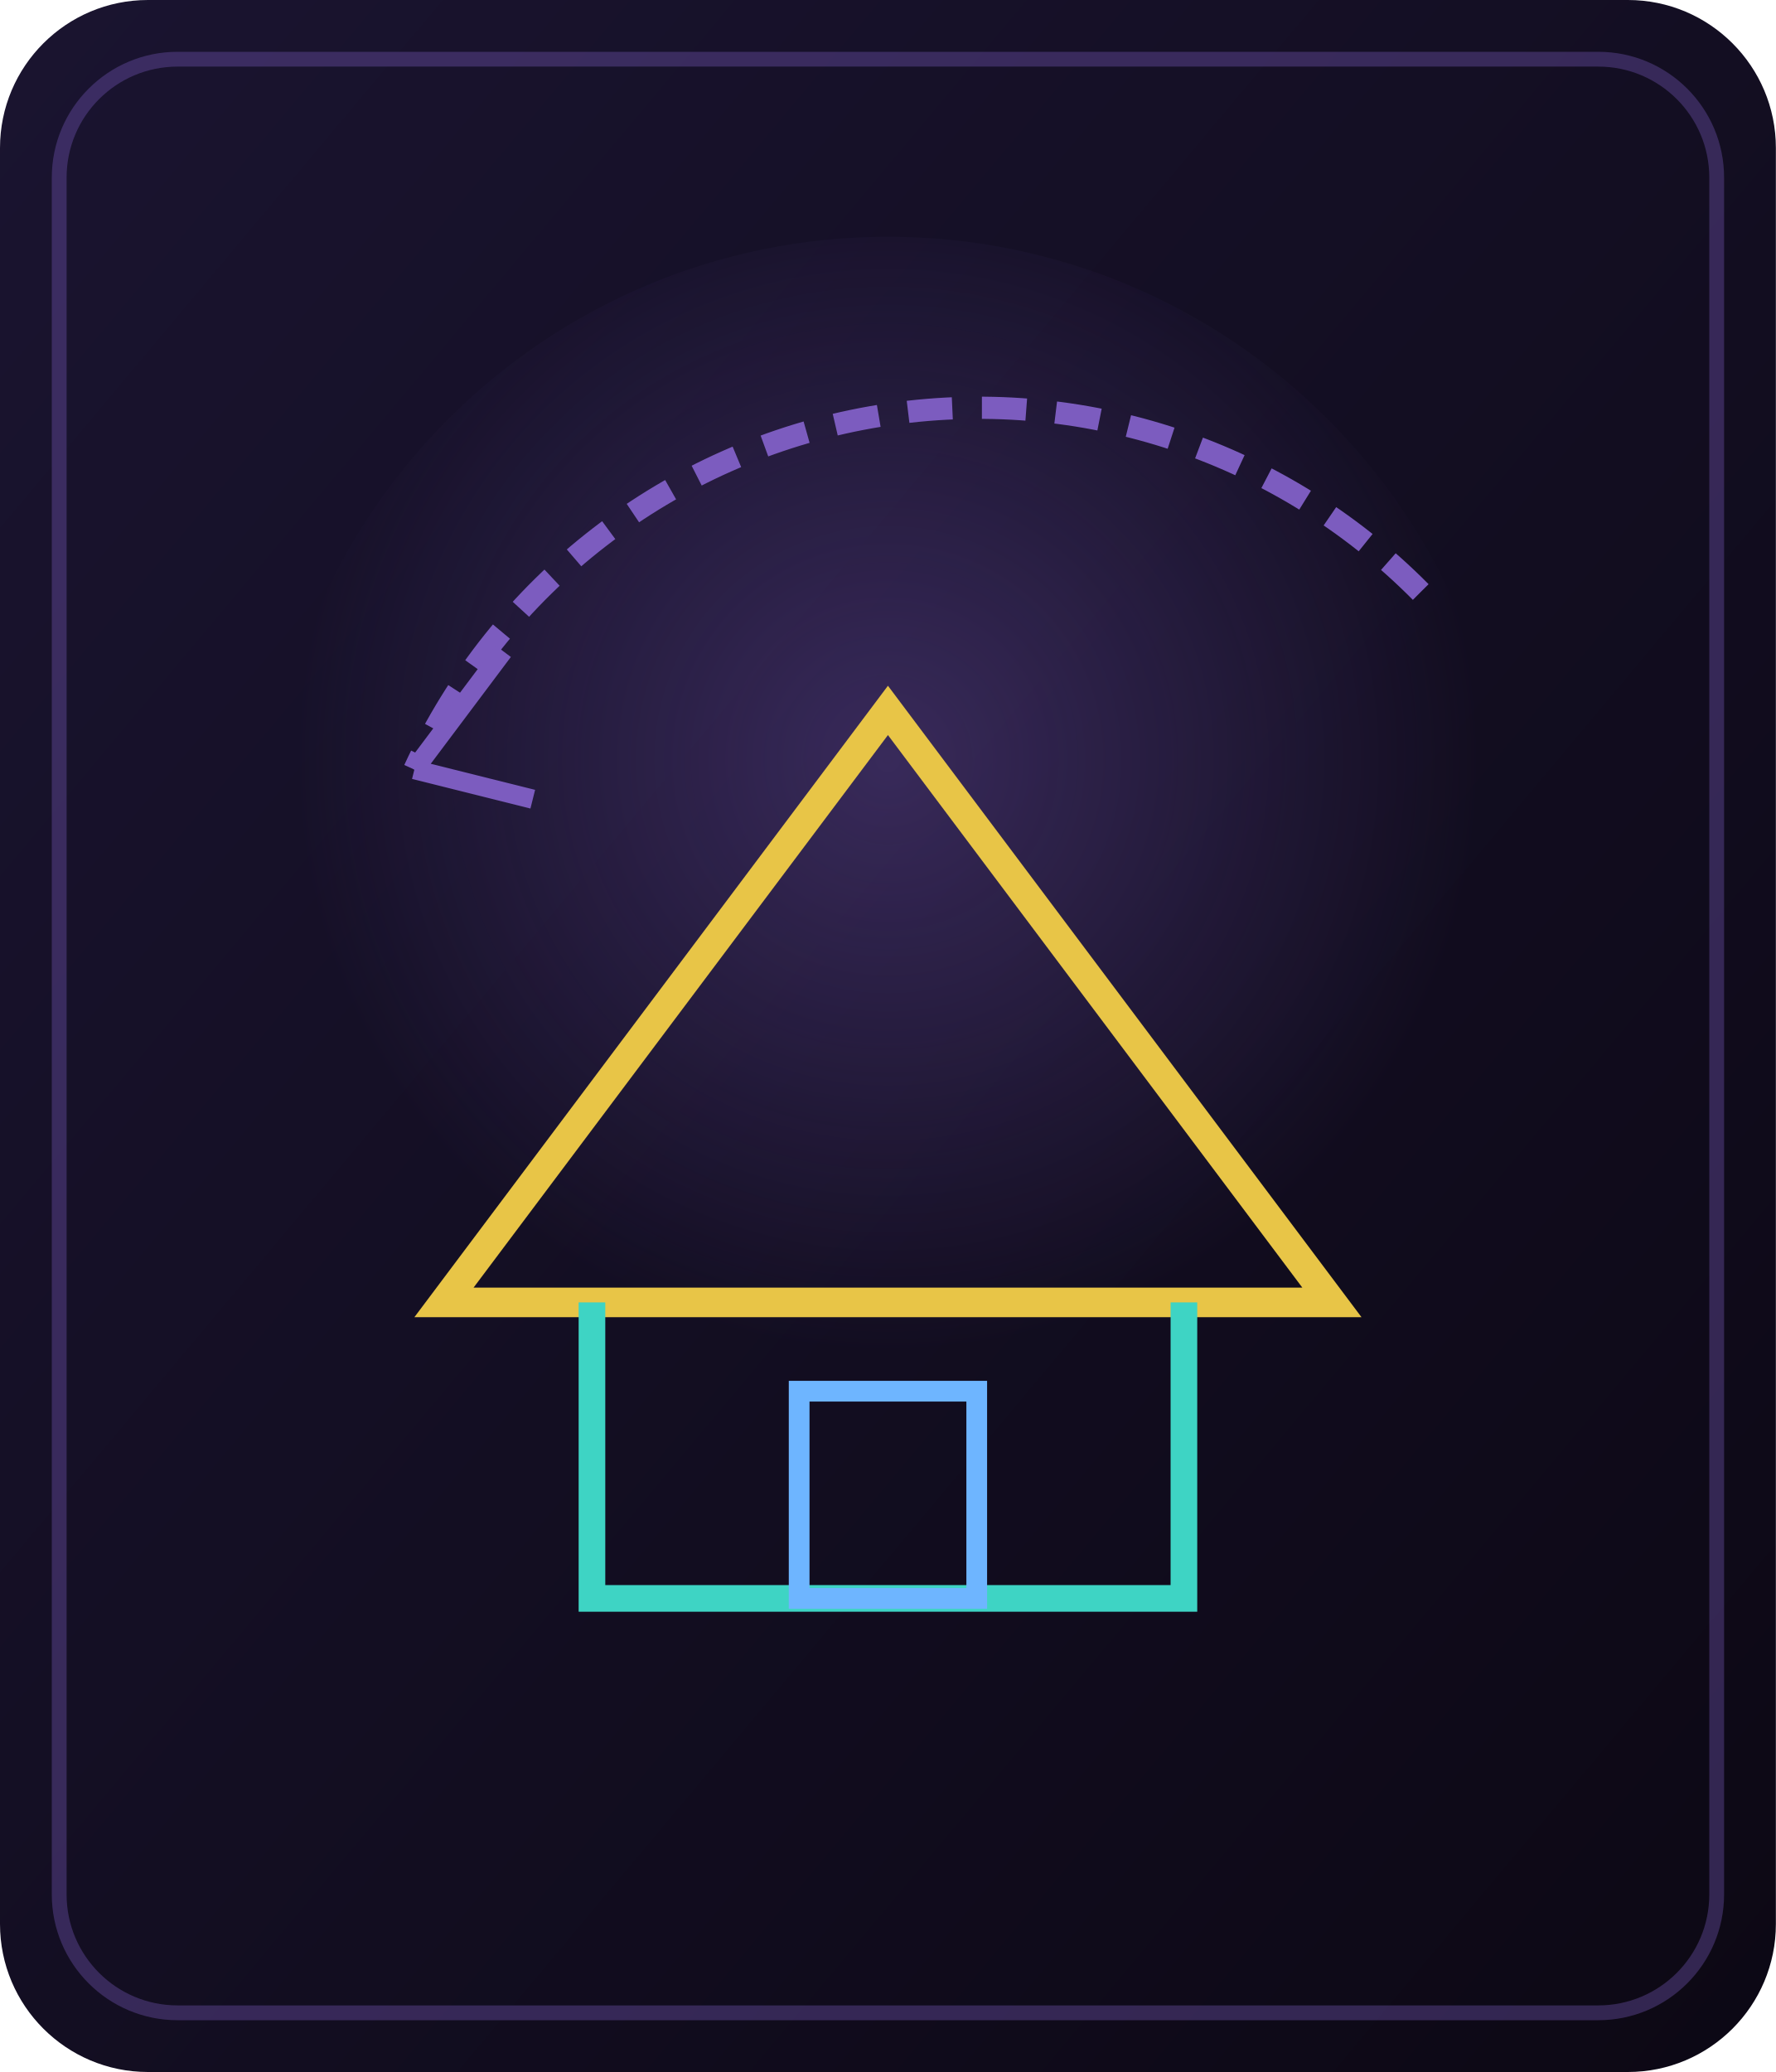
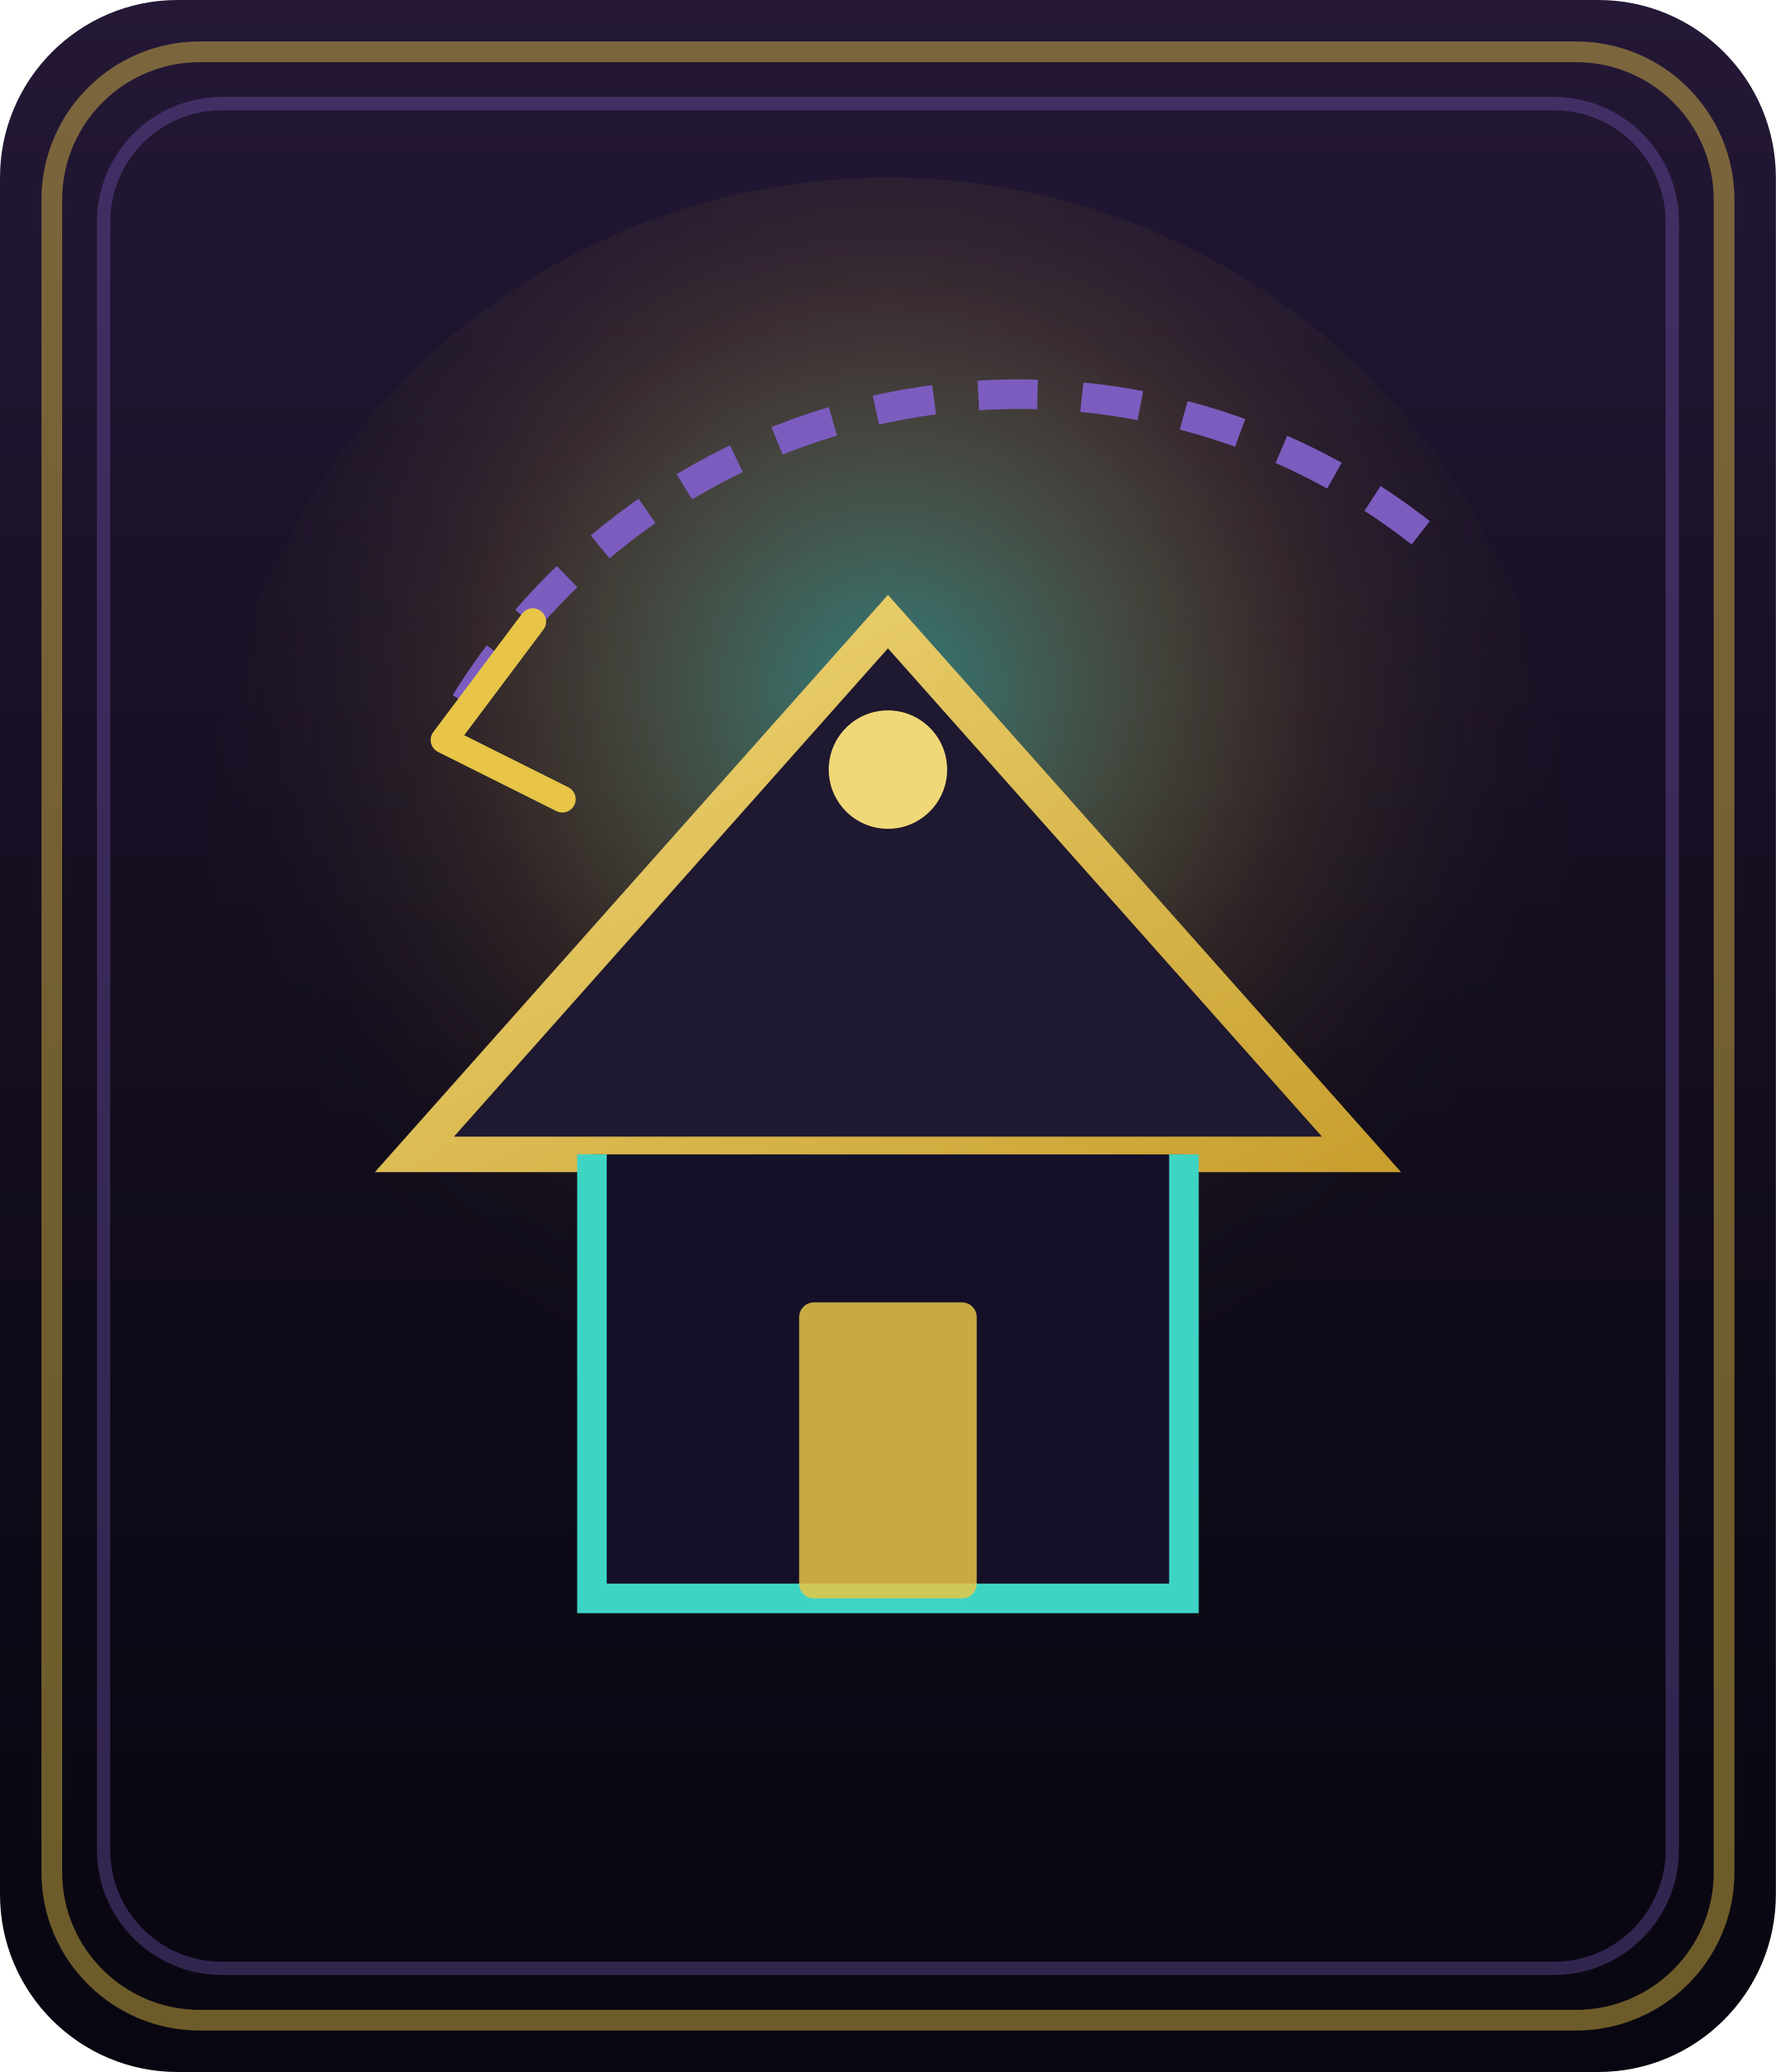
<svg xmlns="http://www.w3.org/2000/svg" viewBox="0 0 120 140" role="img" aria-label="Heimkehr">
  <defs>
-     <linearGradient id="bg22" x1="0" y1="0" x2="1" y2="1">
-       <stop offset="0%" stop-color="#1a1430" />
-       <stop offset="100%" stop-color="#0c0814" />
+     <linearGradient id="bg22" x1="0" y1="0" x2="0" y2="1">
+       <stop offset="0%" stop-color="#241836" />
+       <stop offset="55%" stop-color="#120c1c" />
+       <stop offset="100%" stop-color="#080610" />
    </linearGradient>
-     <radialGradient id="glow22" cx="50%" cy="42%" r="48%">
-       <stop offset="0%" stop-color="#7c5cbf" stop-opacity="0.35" />
-       <stop offset="100%" stop-color="#7c5cbf" stop-opacity="0" />
+     <radialGradient id="glow22" cx="50%" cy="38%" r="55%">
+       <stop offset="0%" stop-color="#3ed4c4" stop-opacity="0.55" />
+       <stop offset="55%" stop-color="#e8c547" stop-opacity="0.12" />
+       <stop offset="100%" stop-color="#000" stop-opacity="0" />
    </radialGradient>
+     <linearGradient id="gold22" x1="0" y1="0" x2="1" y2="1">
+       <stop offset="0%" stop-color="#f0d878" />
+       <stop offset="100%" stop-color="#c9a030" />
+     </linearGradient>
  </defs>
-   <rect width="120" height="140" rx="10" fill="url(#bg22)" />
-   <rect x="4" y="4" width="112" height="132" rx="8" fill="none" stroke="#7c5cbf" stroke-opacity="0.35" stroke-width="1" />
-   <circle cx="60" cy="58" r="42" fill="url(#glow22)" />
-   <path d="M30 88 L60 48 L90 88 Z" fill="none" stroke="#e8c547" stroke-width="2" />
-   <path d="M40 88 V108 H80 V88" fill="none" stroke="#3ed4c4" stroke-width="1.8" />
-   <rect x="54" y="94" width="12" height="14" fill="none" stroke="#6eb5ff" stroke-width="1.4" />
-   <path d="M96 40 A42 42 0 0 0 28 52" fill="none" stroke="#7c5cbf" stroke-width="1.5" stroke-dasharray="3 2" />
-   <path d="M28 52 L34 44 M28 52 L36 54" stroke="#7c5cbf" stroke-width="1.3" />
+   <rect width="120" height="140" rx="12" fill="url(#bg22)" />
+   <rect x="3.5" y="3.5" width="113" height="133" rx="10" fill="none" stroke="#e8c547" stroke-opacity="0.45" stroke-width="1.4" />
+   <rect x="7" y="7" width="106" height="126" rx="8" fill="none" stroke="#7c5cbf" stroke-opacity="0.35" stroke-width="0.9" />
+   <circle cx="60" cy="58" r="46" fill="url(#glow22)" />
+   <path d="M28 78 L60 42 L92 78 Z" fill="#1e1830" stroke="url(#gold22)" stroke-width="2.4" />
+   <path d="M40 78 V108 H80 V78" fill="#141028" stroke="#3ed4c4" stroke-width="2" />
+   <rect x="54" y="88" width="12" height="20" rx="1" fill="#e8c547" fill-opacity="0.85" />
+   <circle cx="60" cy="52" r="4" fill="#f0d878" />
+   <path d="M96 36 A44 44 0 0 0 30 50" fill="none" stroke="#7c5cbf" stroke-width="2" stroke-dasharray="4 3" />
+   <path d="M30 50 L36 42 M30 50 L38 54" stroke="#e8c547" stroke-width="1.8" stroke-linecap="round" />
</svg>
